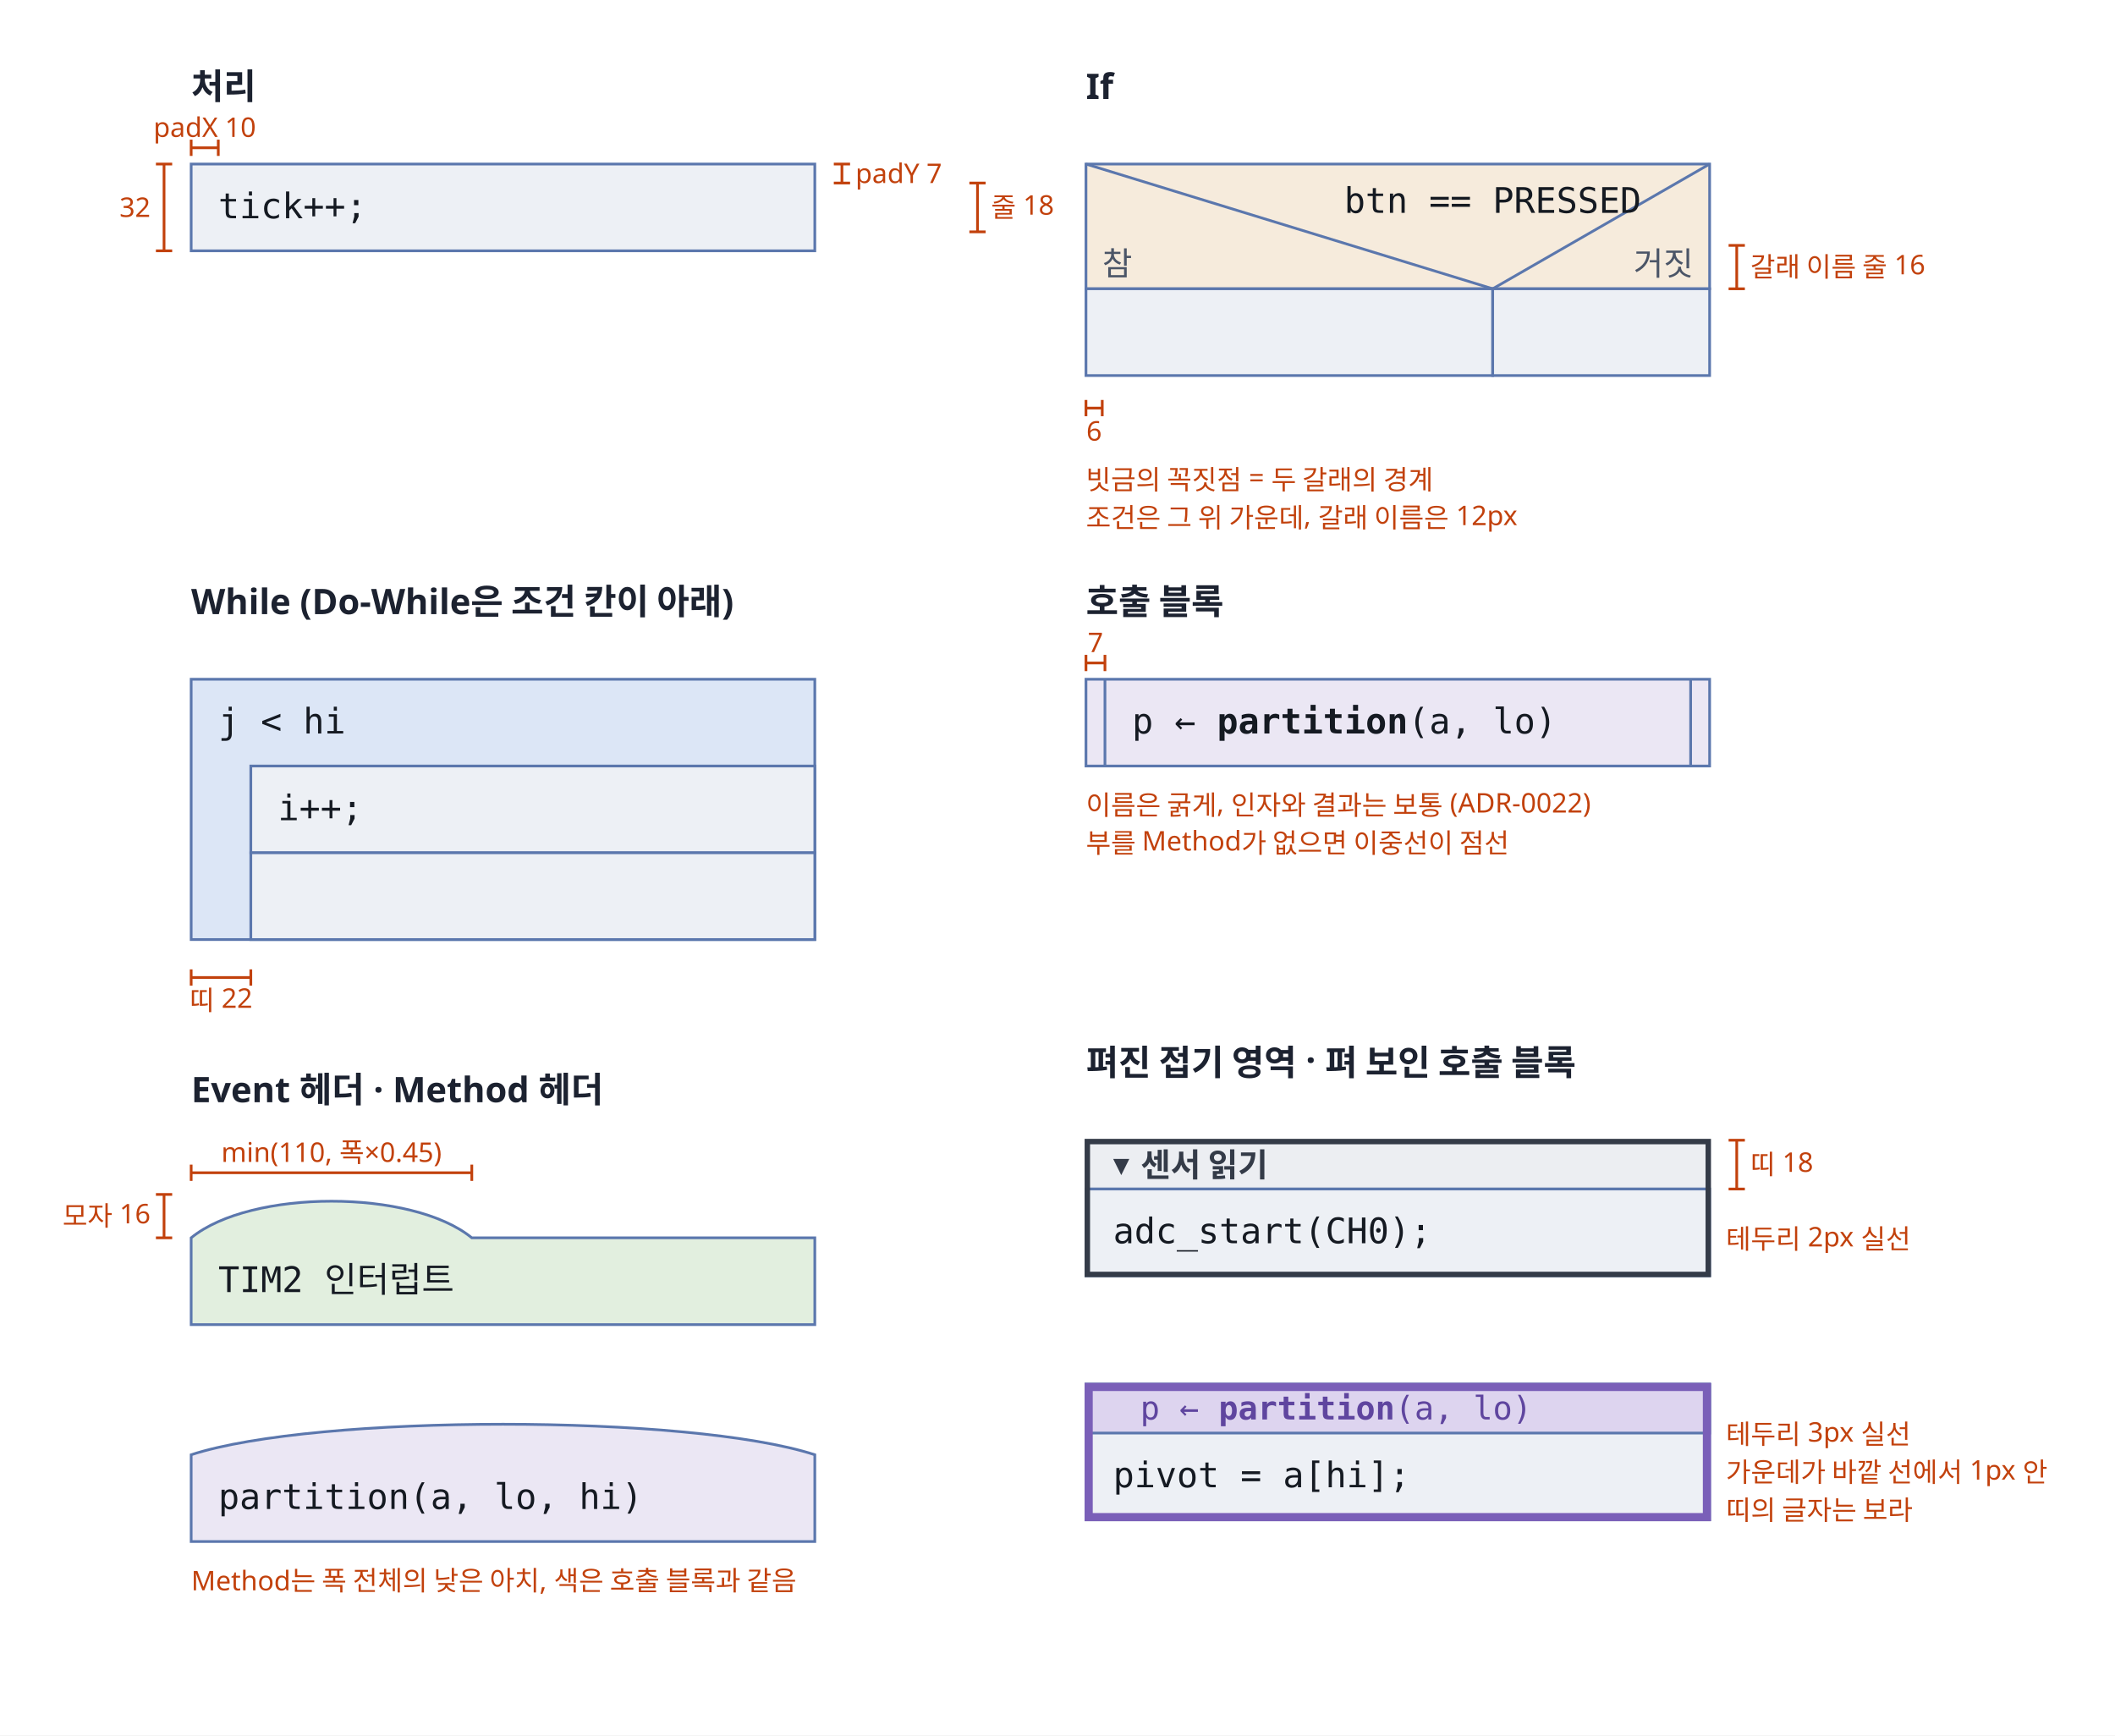
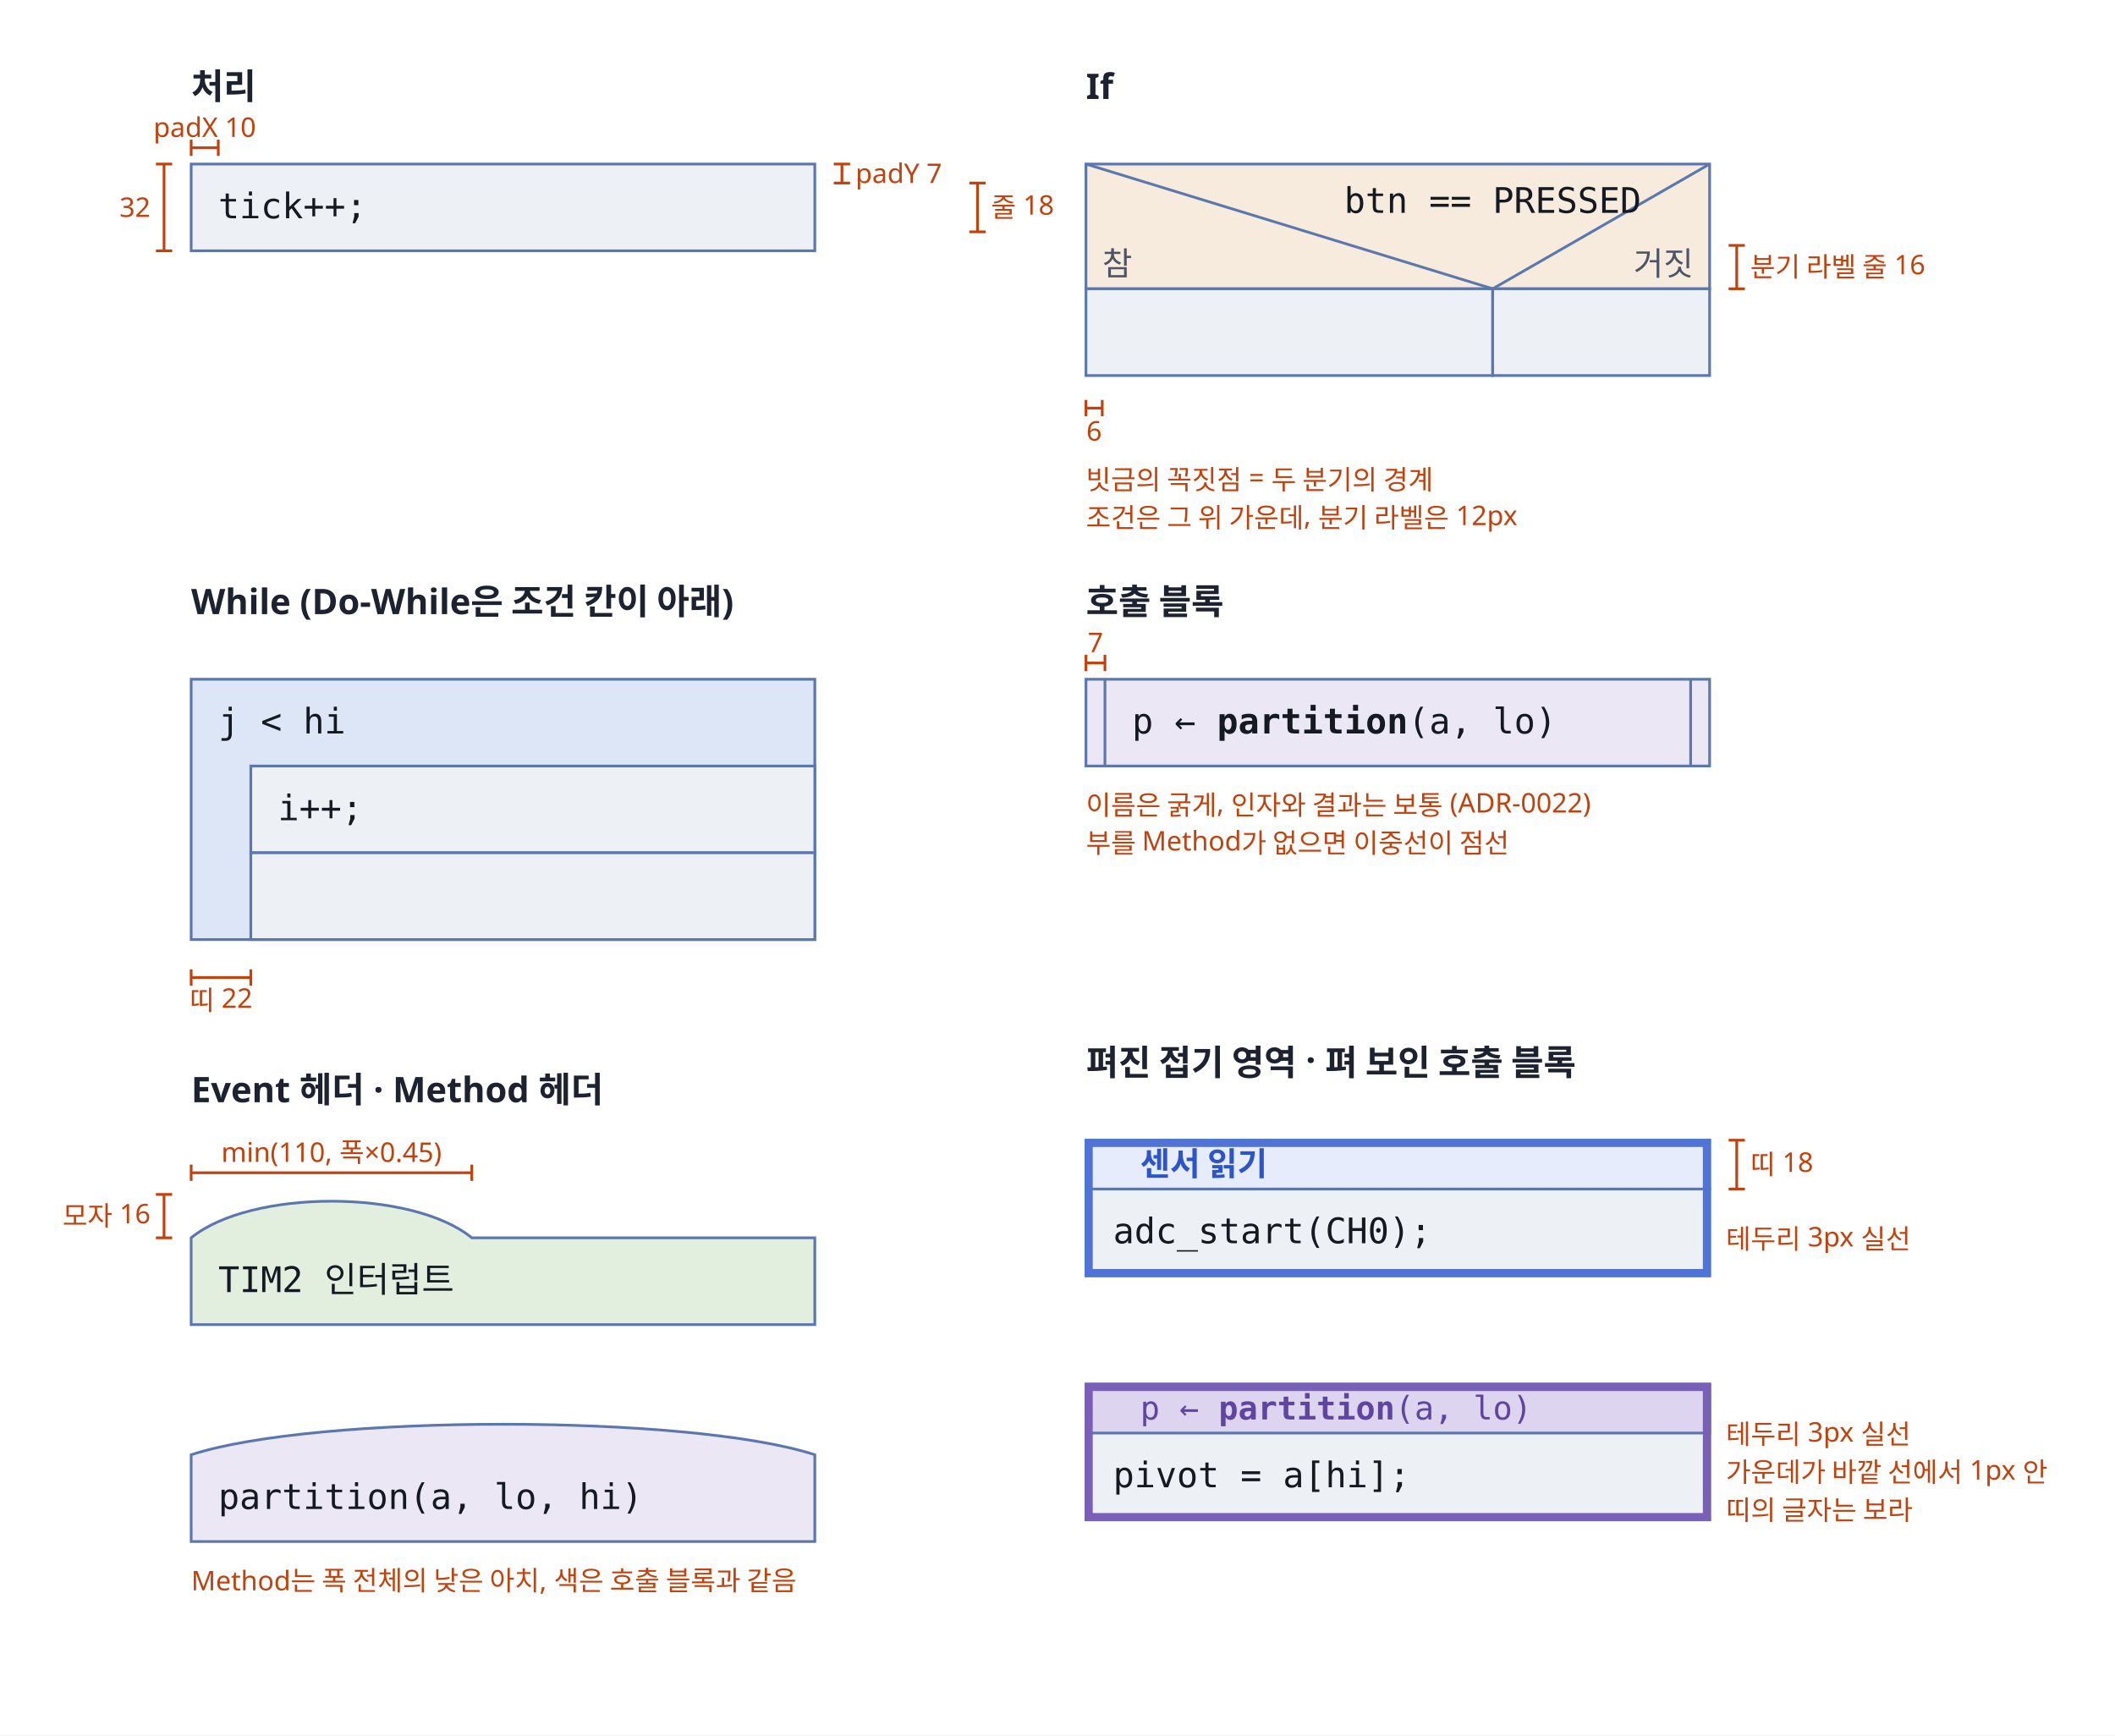
<svg xmlns="http://www.w3.org/2000/svg" width="780" height="640" viewBox="0 0 780 640">
  <rect width="780" height="640" fill="#ffffff" />
  <g transform="translate(.5 .5)">
    <text x="70" y="36" font-family="IBM Plex Sans KR, Malgun Gothic, sans-serif" font-size="13" fill="#1c2230" font-weight="600">처리</text>
    <rect x="70" y="60" width="230" height="32" fill="#edf0f5" stroke="#5b77ad" stroke-width="1" />
    <text x="80" y="80" font-family="IBM Plex Mono, IBM Plex Sans KR, Consolas, monospace" font-size="13" fill="#151a22">tick++;</text>
    <path d="M70 54 H80 M70 51 V57 M80 51 V57" stroke="#c2410c" stroke-width="1" fill="none" />
    <text x="75.0" y="50" font-family="IBM Plex Sans KR, Malgun Gothic, sans-serif" font-size="10" fill="#c2410c" text-anchor="middle">padX 10</text>
    <path d="M310 60 V67 M307 60 H313 M307 67 H313" stroke="#c2410c" stroke-width="1" fill="none" />
    <text x="315" y="67.0" font-family="IBM Plex Sans KR, Malgun Gothic, sans-serif" font-size="10" fill="#c2410c">padY 7</text>
    <path d="M360 67 V85 M357 67 H363 M357 85 H363" stroke="#c2410c" stroke-width="1" fill="none" />
    <text x="365" y="79.5" font-family="IBM Plex Sans KR, Malgun Gothic, sans-serif" font-size="10" fill="#c2410c">줄 18</text>
    <path d="M60 60 V92 M57 60 H63 M57 92 H63" stroke="#c2410c" stroke-width="1" fill="none" />
    <text x="55" y="79.5" font-family="IBM Plex Sans KR, Malgun Gothic, sans-serif" font-size="10" fill="#c2410c" text-anchor="end">32</text>
    <text x="400" y="36" font-family="IBM Plex Sans KR, Malgun Gothic, sans-serif" font-size="13" fill="#1c2230" font-weight="600">If</text>
    <rect x="400" y="60" width="230" height="46" fill="#f6ebdc" stroke="#5b77ad" stroke-width="1" />
    <path d="M400 60 L550 106 L630 60" fill="none" stroke="#5b77ad" stroke-width="1" />
    <text x="550" y="78" font-family="IBM Plex Mono, IBM Plex Sans KR, Consolas, monospace" font-size="13" fill="#151a22" text-anchor="middle">btn == PRESSED</text>
    <text x="406" y="101" font-family="IBM Plex Sans KR, Malgun Gothic, sans-serif" font-size="12" fill="#4b5567">참</text>
    <text x="624" y="101" font-family="IBM Plex Sans KR, Malgun Gothic, sans-serif" font-size="12" fill="#4b5567" text-anchor="end">거짓</text>
    <rect x="400" y="106" width="150" height="32" fill="#edf0f5" stroke="#5b77ad" stroke-width="1" />
    <rect x="550" y="106" width="80" height="32" fill="#edf0f5" stroke="#5b77ad" stroke-width="1" />
    <path d="M640 90 V106 M637 90 H643 M637 106 H643" stroke="#c2410c" stroke-width="1" fill="none" />
-     <text x="645" y="101.5" font-family="IBM Plex Sans KR, Malgun Gothic, sans-serif" font-size="10" fill="#c2410c">갈래 이름 줄 16</text>
+     <text x="645" y="101.5" font-family="IBM Plex Sans KR, Malgun Gothic, sans-serif" font-size="10" fill="#c2410c">분기 라벨 줄 16</text>
    <path d="M400 150 H406 M400 147 V153 M406 147 V153" stroke="#c2410c" stroke-width="1" fill="none" />
    <text x="403.0" y="162" font-family="IBM Plex Sans KR, Malgun Gothic, sans-serif" font-size="10" fill="#c2410c" text-anchor="middle">6</text>
-     <text x="400" y="180" font-family="IBM Plex Sans KR, Malgun Gothic, sans-serif" font-size="10" fill="#c2410c">빗금의 꼭짓점 = 두 갈래의 경계</text>
-     <text x="400" y="194" font-family="IBM Plex Sans KR, Malgun Gothic, sans-serif" font-size="10" fill="#c2410c">조건은 그 위 가운데, 갈래 이름은 12px</text>
+     <text x="400" y="180" font-family="IBM Plex Sans KR, Malgun Gothic, sans-serif" font-size="10" fill="#c2410c">빗금의 꼭짓점 = 두 분기의 경계</text>
+     <text x="400" y="194" font-family="IBM Plex Sans KR, Malgun Gothic, sans-serif" font-size="10" fill="#c2410c">조건은 그 위 가운데, 분기 라벨은 12px</text>
    <text x="70" y="226" font-family="IBM Plex Sans KR, Malgun Gothic, sans-serif" font-size="13" fill="#1c2230" font-weight="600">While (Do-While은 조건 칸이 아래)</text>
    <rect x="70" y="250" width="230" height="96" fill="#dce6f6" stroke="#5b77ad" stroke-width="1" />
    <text x="80" y="270" font-family="IBM Plex Mono, IBM Plex Sans KR, Consolas, monospace" font-size="13" fill="#151a22">j &lt; hi</text>
    <rect x="92" y="282" width="208" height="32" fill="#edf0f5" stroke="#5b77ad" stroke-width="1" />
    <rect x="92" y="314" width="208" height="32" fill="#edf0f5" stroke="#5b77ad" stroke-width="1" />
    <text x="102" y="302" font-family="IBM Plex Mono, IBM Plex Sans KR, Consolas, monospace" font-size="13" fill="#151a22">i++;</text>
    <path d="M70 360 H92 M70 357 V363 M92 357 V363" stroke="#c2410c" stroke-width="1" fill="none" />
    <text x="81.0" y="372" font-family="IBM Plex Sans KR, Malgun Gothic, sans-serif" font-size="10" fill="#c2410c" text-anchor="middle">띠 22</text>
    <text x="400" y="226" font-family="IBM Plex Sans KR, Malgun Gothic, sans-serif" font-size="13" fill="#1c2230" font-weight="600">호출 블록</text>
    <rect x="400" y="250" width="230" height="32" fill="#ebe7f4" stroke="#5b77ad" stroke-width="1" />
    <line x1="407" y1="250" x2="407" y2="282" stroke="#5b77ad" stroke-width="1" />
    <line x1="623" y1="250" x2="623" y2="282" stroke="#5b77ad" stroke-width="1" />
    <text x="417" y="270" font-family="IBM Plex Mono, IBM Plex Sans KR, Consolas, monospace" font-size="13" fill="#151a22">p ← <tspan font-weight="700">partition</tspan>(a, lo)</text>
    <path d="M400 244 H407 M400 241 V247 M407 241 V247" stroke="#c2410c" stroke-width="1" fill="none" />
    <text x="403.5" y="240" font-family="IBM Plex Sans KR, Malgun Gothic, sans-serif" font-size="10" fill="#c2410c" text-anchor="middle">7</text>
    <text x="400" y="300" font-family="IBM Plex Sans KR, Malgun Gothic, sans-serif" font-size="10" fill="#c2410c">이름은 굵게, 인자와 결과는 보통 (ADR-0022)</text>
    <text x="400" y="314" font-family="IBM Plex Sans KR, Malgun Gothic, sans-serif" font-size="10" fill="#c2410c">부를 Method가 없으면 이중선이 점선</text>
    <text x="70" y="406" font-family="IBM Plex Sans KR, Malgun Gothic, sans-serif" font-size="13" fill="#1c2230" font-weight="600">Event 헤더 · Method 헤더</text>
    <path d="M70 456 C92 438,151.5 438,173.5 456 L300 456 L300 488 L70 488 Z" fill="#e2efdf" stroke="#5b77ad" stroke-width="1" />
    <text x="80" y="476" font-family="IBM Plex Mono, IBM Plex Sans KR, Consolas, monospace" font-size="13" fill="#151a22">TIM2 인터럽트</text>
    <path d="M60 440 V456 M57 440 H63 M57 456 H63" stroke="#c2410c" stroke-width="1" fill="none" />
    <text x="55" y="451.5" font-family="IBM Plex Sans KR, Malgun Gothic, sans-serif" font-size="10" fill="#c2410c" text-anchor="end">모자 16</text>
    <path d="M70 432 H173.5 M70 429 V435 M173.5 429 V435" stroke="#c2410c" stroke-width="1" fill="none" />
    <text x="121.75" y="428" font-family="IBM Plex Sans KR, Malgun Gothic, sans-serif" font-size="10" fill="#c2410c" text-anchor="middle">min(110, 폭×0.45)</text>
    <path d="M70 536 C116.0 521,254.0 521,300 536 L300 568 L70 568 Z" fill="#ebe7f4" stroke="#5b77ad" stroke-width="1" />
    <text x="80" y="556" font-family="IBM Plex Mono, IBM Plex Sans KR, Consolas, monospace" font-size="13" fill="#151a22">partition(a, lo, hi)</text>
    <text x="70" y="586" font-family="IBM Plex Sans KR, Malgun Gothic, sans-serif" font-size="10" fill="#c2410c">Method는 폭 전체의 낮은 아치, 색은 호출 블록과 같음</text>
    <text x="400" y="396" font-family="IBM Plex Sans KR, Malgun Gothic, sans-serif" font-size="13" fill="#1c2230" font-weight="600">펴진 접기 영역 · 펴 보인 호출 블록</text>
-     <rect x="400" y="420" width="230" height="18" fill="#eceef2" />
-     <line x1="400" y1="438" x2="630" y2="438" stroke="#5b77ad" stroke-width="1" />
-     <text x="410" y="433" font-family="IBM Plex Sans KR, Malgun Gothic, sans-serif" font-size="12" fill="#343b48" font-weight="600">▾ 센서 읽기</text>
    <rect x="400" y="438" width="230" height="32" fill="#edf0f5" stroke="#5b77ad" stroke-width="1" />
    <text x="410" y="458" font-family="IBM Plex Mono, IBM Plex Sans KR, Consolas, monospace" font-size="13" fill="#151a22">adc_start(CH0);</text>
-     <rect x="400.5" y="420.5" width="229" height="49" fill="none" stroke="#343b48" stroke-width="2" />
+     <rect x="400" y="420" width="230" height="18" fill="#e6ecfb" stroke="#5b77ad" stroke-width="1" />
+     <text x="420" y="433" font-family="IBM Plex Sans KR, Malgun Gothic, sans-serif" font-size="12" fill="#2c55c9" font-weight="600">센서 읽기</text>
+     <rect x="401" y="421" width="228" height="48" fill="none" stroke="#4f74d6" stroke-width="3" />
    <path d="M640 420 V438 M637 420 H643 M637 438 H643" stroke="#c2410c" stroke-width="1" fill="none" />
    <text x="645" y="432.5" font-family="IBM Plex Sans KR, Malgun Gothic, sans-serif" font-size="10" fill="#c2410c">띠 18</text>
-     <text x="636" y="460" font-family="IBM Plex Sans KR, Malgun Gothic, sans-serif" font-size="10" fill="#c2410c">테두리 2px 실선</text>
+     <text x="636" y="460" font-family="IBM Plex Sans KR, Malgun Gothic, sans-serif" font-size="10" fill="#c2410c">테두리 3px 실선</text>
    <rect x="400" y="510" width="230" height="50" fill="#edf0f5" stroke="#5b77ad" stroke-width="1" />
    <rect x="400" y="510" width="230" height="18" fill="#ddd4ef" stroke="#5b77ad" stroke-width="1" />
    <text x="420" y="523" font-family="IBM Plex Mono, IBM Plex Sans KR, Consolas, monospace" font-size="12" fill="#5f459f">p ← <tspan font-weight="600">partition</tspan>(a, lo)</text>
    <text x="410" y="548" font-family="IBM Plex Mono, IBM Plex Sans KR, Consolas, monospace" font-size="13" fill="#151a22">pivot = a[hi];</text>
    <rect x="401" y="511" width="228" height="48" fill="none" stroke="#7a5fb8" stroke-width="3" />
    <text x="636" y="532" font-family="IBM Plex Sans KR, Malgun Gothic, sans-serif" font-size="10" fill="#c2410c">테두리 3px 실선</text>
    <text x="636" y="546" font-family="IBM Plex Sans KR, Malgun Gothic, sans-serif" font-size="10" fill="#c2410c">가운데가 바깥 선에서 1px 안</text>
    <text x="636" y="560" font-family="IBM Plex Sans KR, Malgun Gothic, sans-serif" font-size="10" fill="#c2410c">띠의 글자는 보라</text>
  </g>
</svg>
